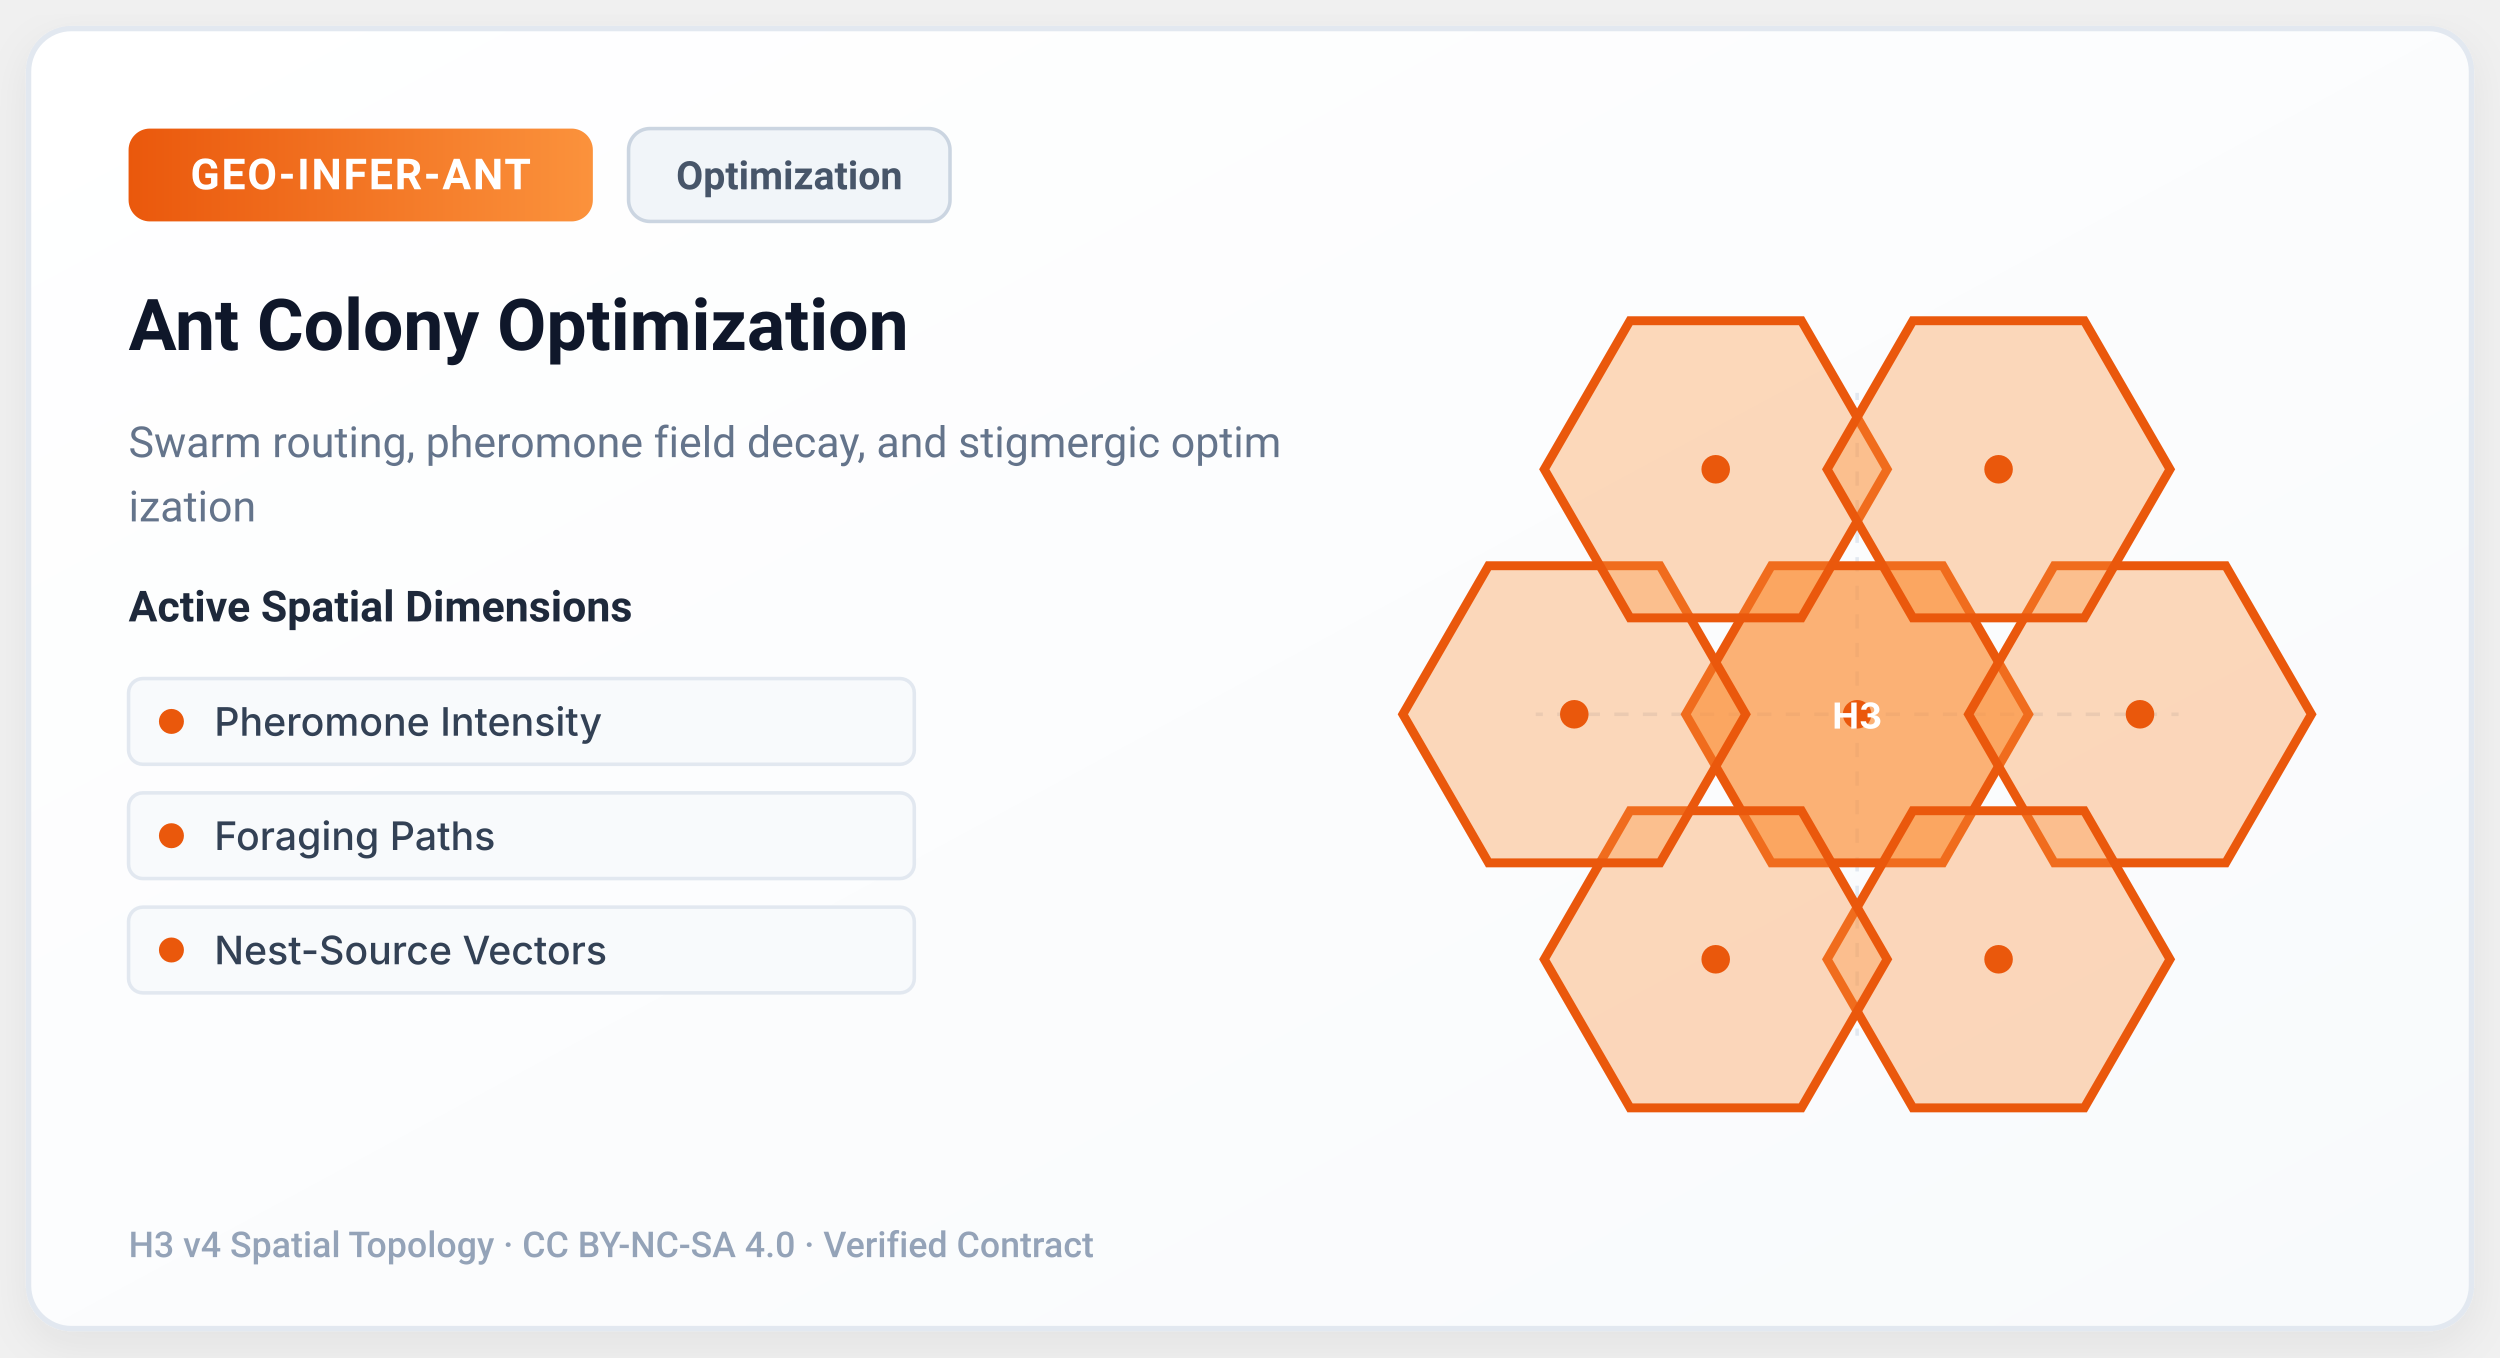
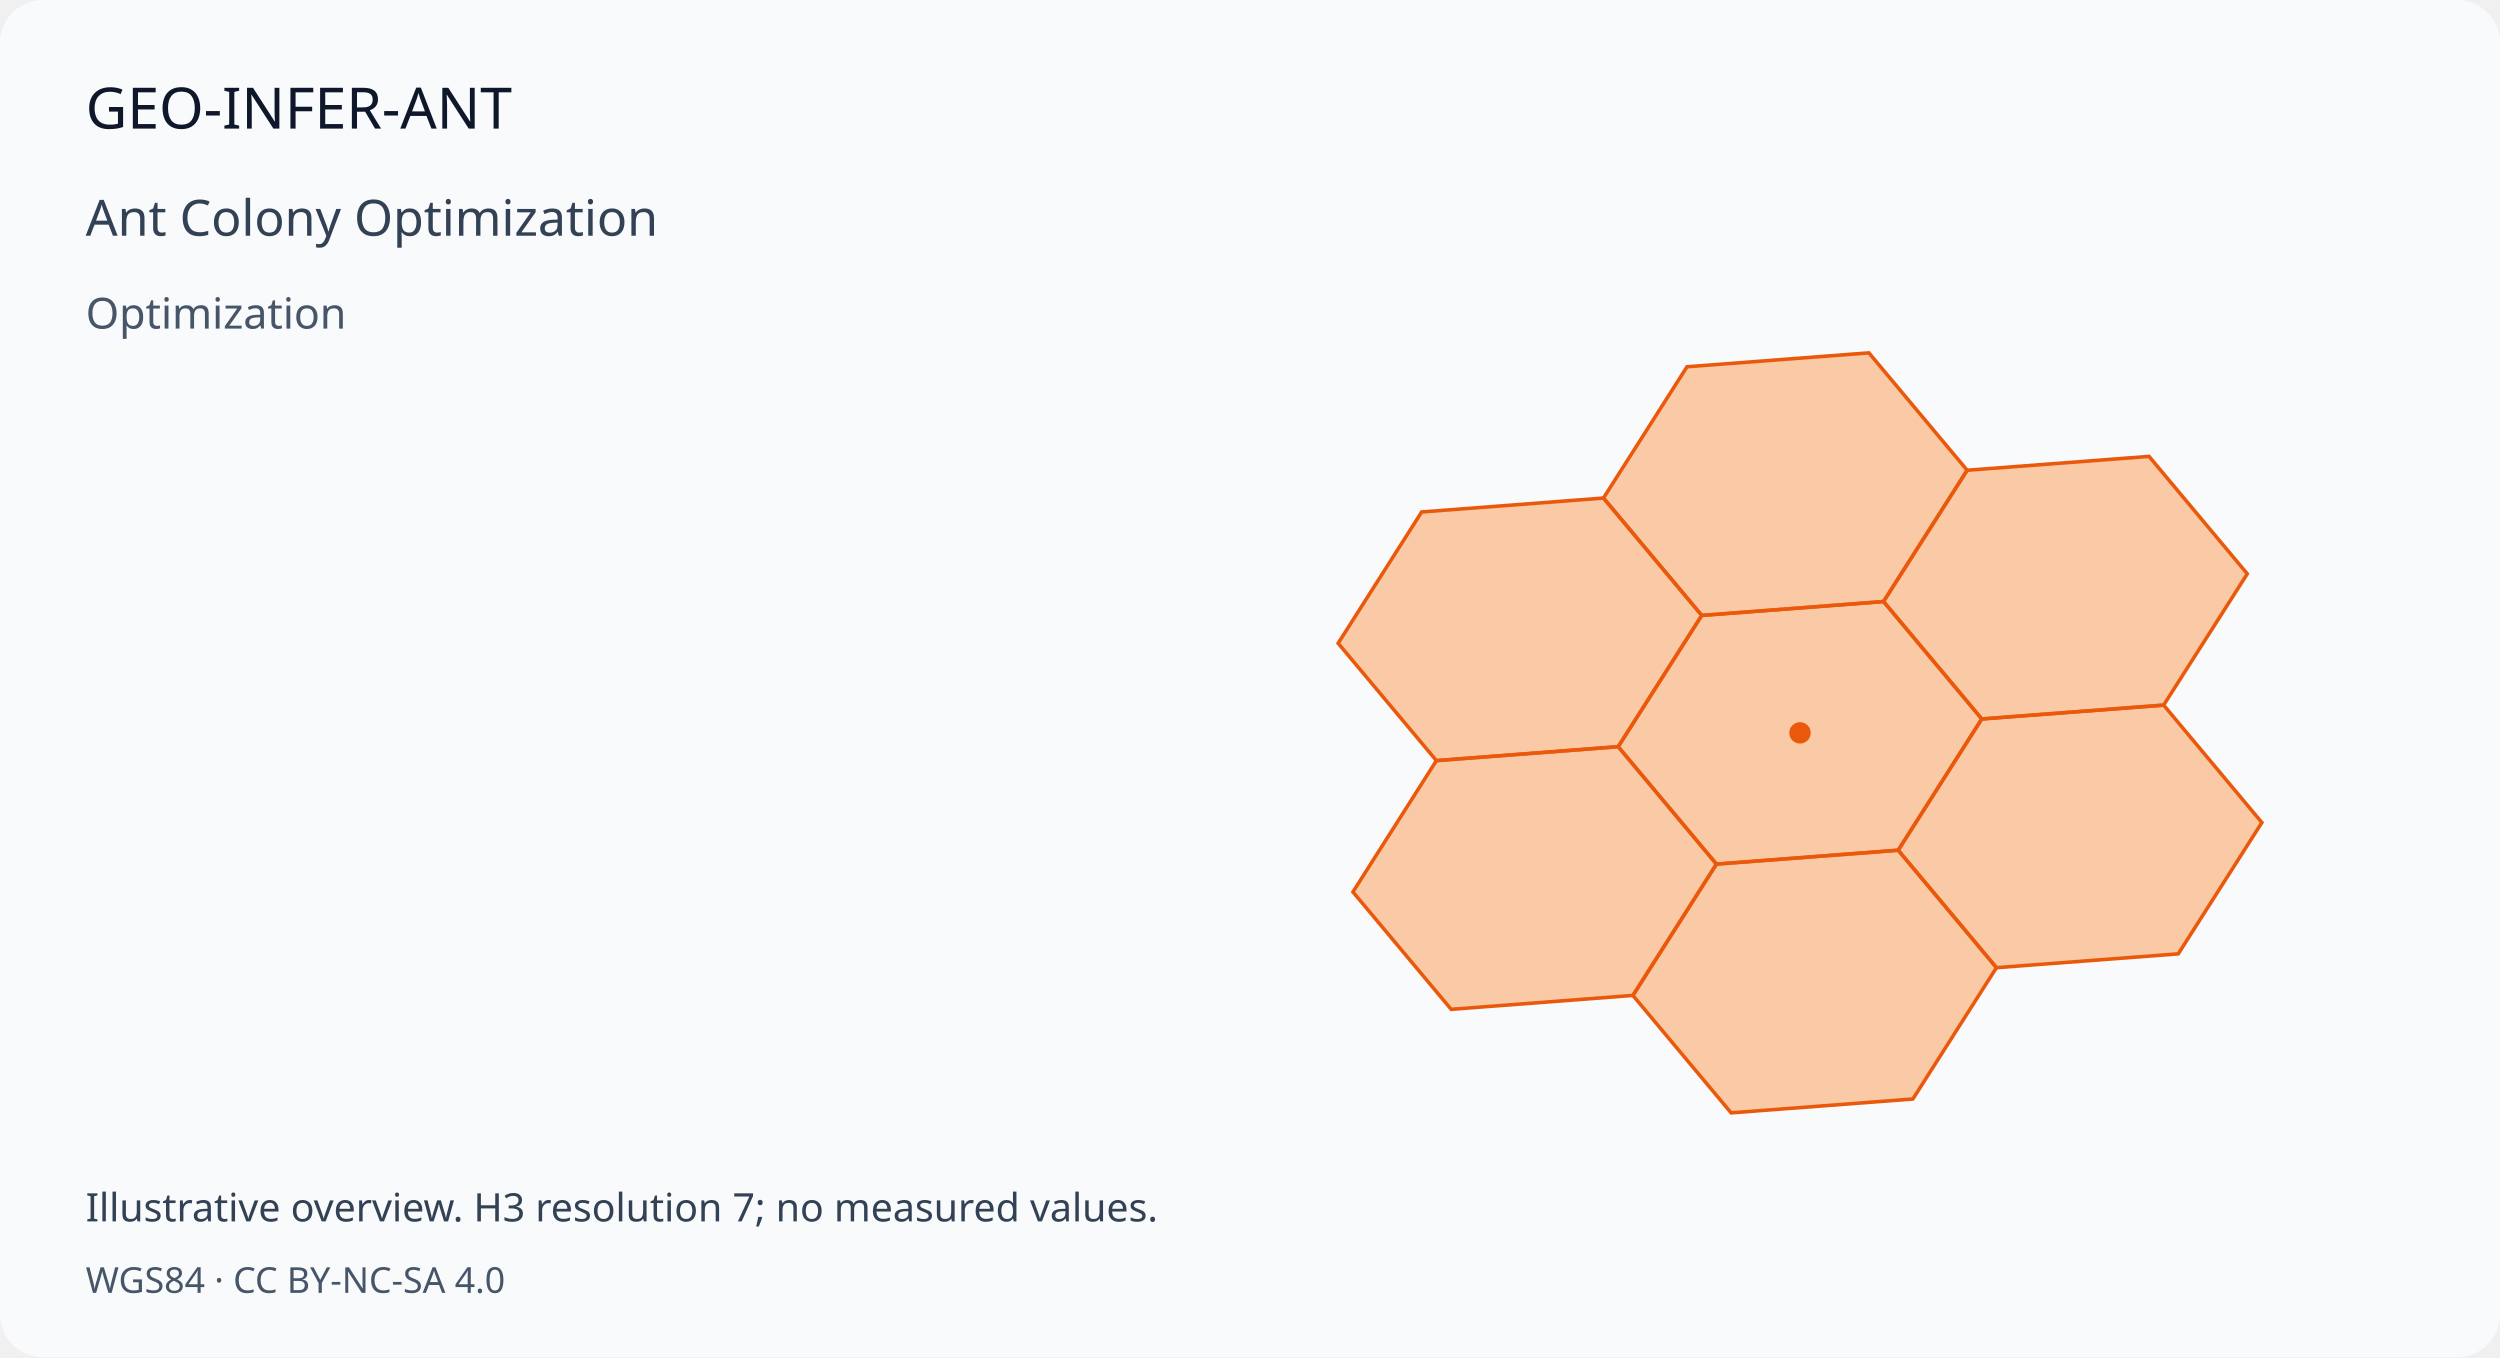
- <svg xmlns="http://www.w3.org/2000/svg" viewBox="0 0 700 380" width="700" height="380">
-   <defs>
-     <linearGradient id="bg-grad-ANT" x1="0%" y1="0%" x2="100%" y2="100%">
-       <stop offset="0%" stop-color="#ffffff" />
-       <stop offset="100%" stop-color="#f8fafc" />
-     </linearGradient>
-     <linearGradient id="badge-grad-ANT" x1="0%" y1="0%" x2="100%" y2="0%">
-       <stop offset="0%" stop-color="#ea580c" />
-       <stop offset="100%" stop-color="#fb923c" />
-     </linearGradient>
-     <filter id="shadow-ANT" x="-5%" y="-5%" width="110%" height="110%">
-       <feDropShadow dx="0" dy="4" stdDeviation="6" flood-opacity="0.06" />
-     </filter>
-   </defs>
-   <rect x="8" y="8" width="684" height="364" rx="12" fill="url(#bg-grad-ANT)" stroke="#e2e8f0" stroke-width="1.5" filter="url(#shadow-ANT)" />
-   <g transform="translate(0, 0)">
-     <rect x="36" y="36" width="130" height="26" rx="6" fill="url(#badge-grad-ANT)" />
-     <text x="101" y="53" text-anchor="middle" fill="#ffffff" font-family="-apple-system, BlinkMacSystemFont, Segoe UI, Roboto, sans-serif" font-size="12" font-weight="700" letter-spacing="0.5">GEO-INFER-ANT</text>
-     <rect x="176" y="36" width="90" height="26" rx="6" fill="#f1f5f9" stroke="#cbd5e1" stroke-width="1" />
-     <text x="221" y="53" text-anchor="middle" fill="#475569" font-family="-apple-system, BlinkMacSystemFont, Segoe UI, Roboto, sans-serif" font-size="11" font-weight="600">Optimization</text>
-     <text x="36" y="98" fill="#0f172a" font-family="-apple-system, BlinkMacSystemFont, Segoe UI, Roboto, sans-serif" font-size="20" font-weight="700">Ant Colony Optimization</text>
-     <text x="36" y="128" fill="#64748b" font-family="-apple-system, BlinkMacSystemFont, Segoe UI, Roboto, sans-serif" font-size="12" font-weight="400">
-       <tspan x="36" dy="0">Swarm routing, pheromone field decay, and stigmergic optim</tspan>
-       <tspan x="36" dy="18">ization</tspan>
-     </text>
-     <text x="36" y="174" fill="#1e293b" font-family="-apple-system, BlinkMacSystemFont, Segoe UI, Roboto, sans-serif" font-size="12" font-weight="600">Active Spatial Dimensions</text>
-     <rect x="36" y="190" width="220" height="24" rx="4" fill="#f8fafc" stroke="#e2e8f0" stroke-width="1" />
-     <circle cx="48" cy="202" r="3.5" fill="#ea580c" />
-     <text x="60" y="206" fill="#334155" font-family="-apple-system, sans-serif" font-size="11" font-weight="500">Pheromone Intensity</text>
-     <rect x="36" y="222" width="220" height="24" rx="4" fill="#f8fafc" stroke="#e2e8f0" stroke-width="1" />
-     <circle cx="48" cy="234" r="3.5" fill="#ea580c" />
-     <text x="60" y="238" fill="#334155" font-family="-apple-system, sans-serif" font-size="11" font-weight="500">Foraging Paths</text>
-     <rect x="36" y="254" width="220" height="24" rx="4" fill="#f8fafc" stroke="#e2e8f0" stroke-width="1" />
-     <circle cx="48" cy="266" r="3.5" fill="#ea580c" />
-     <text x="60" y="270" fill="#334155" font-family="-apple-system, sans-serif" font-size="11" font-weight="500">Nest-Source Vectors</text>
-     <text x="36" y="352" fill="#94a3b8" font-family="-apple-system, BlinkMacSystemFont, Segoe UI, Roboto, sans-serif" font-size="10" font-weight="500">H3 v4 Spatial Topology · CC BY-NC-SA 4.0 · Verified Contract</text>
-   </g>
-   <g>
-     <line x1="520" y1="200" x2="430" y2="200" stroke="#e2e8f0" stroke-width="1" stroke-dasharray="4,4" />
-     <line x1="520" y1="200" x2="610" y2="200" stroke="#e2e8f0" stroke-width="1" stroke-dasharray="4,4" />
-     <line x1="520" y1="200" x2="520" y2="110" stroke="#e2e8f0" stroke-width="1" stroke-dasharray="4,4" />
-     <line x1="520" y1="200" x2="520" y2="290" stroke="#e2e8f0" stroke-width="1" stroke-dasharray="4,4" />
-     <polygon points="568.0,200.0 544.0,241.6 496.0,241.6 472.0,200.0 496.0,158.4 544.0,158.4" fill="#fb923c" fill-opacity="0.7" stroke="#ea580c" stroke-width="2.5" />
-     <circle cx="520.0" cy="200.0" r="4" fill="#ea580c" />
-     <text x="520.0" y="204.0" text-anchor="middle" fill="#ffffff" font-family="-apple-system, sans-serif" font-size="10" font-weight="700">H3</text>
-     <polygon points="647.2,200.0 623.2,241.6 575.2,241.6 551.2,200.0 575.2,158.4 623.2,158.4" fill="#fb923c" fill-opacity="0.35" stroke="#ea580c" stroke-width="2.5" />
-     <circle cx="599.2" cy="200.0" r="4" fill="#ea580c" />
-     <polygon points="607.6,268.6 583.6,310.2 535.6,310.2 511.6,268.6 535.6,227.0 583.6,227.0" fill="#fb923c" fill-opacity="0.35" stroke="#ea580c" stroke-width="2.5" />
-     <circle cx="559.6" cy="268.6" r="4" fill="#ea580c" />
-     <polygon points="528.4,268.6 504.4,310.2 456.4,310.2 432.4,268.6 456.4,227.0 504.4,227.0" fill="#fb923c" fill-opacity="0.35" stroke="#ea580c" stroke-width="2.5" />
-     <circle cx="480.4" cy="268.6" r="4" fill="#ea580c" />
-     <polygon points="488.8,200.0 464.8,241.6 416.8,241.6 392.8,200.0 416.8,158.4 464.8,158.4" fill="#fb923c" fill-opacity="0.35" stroke="#ea580c" stroke-width="2.5" />
-     <circle cx="440.8" cy="200.0" r="4" fill="#ea580c" />
-     <polygon points="528.4,131.4 504.4,173.0 456.4,173.0 432.4,131.4 456.4,89.8 504.4,89.8" fill="#fb923c" fill-opacity="0.35" stroke="#ea580c" stroke-width="2.5" />
-     <circle cx="480.4" cy="131.4" r="4" fill="#ea580c" />
-     <polygon points="607.6,131.4 583.6,173.0 535.6,173.0 511.6,131.4 535.6,89.8 583.6,89.8" fill="#fb923c" fill-opacity="0.35" stroke="#ea580c" stroke-width="2.5" />
-     <circle cx="559.6" cy="131.4" r="4" fill="#ea580c" />
-   </g>
+ <svg xmlns="http://www.w3.org/2000/svg" role="img" aria-labelledby="title-ANT desc-ANT" viewBox="0 0 700 380" width="700" height="380">
+   <rect width="100%" height="100%" rx="12" fill="#f8fafc" />
+   <text x="24" y="36" font-family="sans-serif" font-size="16" fill="#0f172a">GEO-INFER-ANT</text>
+   <text x="24" y="66" font-family="sans-serif" font-size="14" fill="#334155">Ant Colony Optimization</text>
+   <text x="24" y="92" font-family="sans-serif" font-size="12" fill="#475569">Optimization</text>
+   <polygon data-h3="87283082cffffff" points="531.499,238.066 554.902,201.304 527.394,168.427 476.482,172.315 453.090,209.078 480.598,241.951 531.499,238.066" fill="#fb923c" fill-opacity="0.45" stroke="#ea580c" />
+   <polygon data-h3="872830821ffffff" points="609.908,267.078 633.322,230.316 605.819,197.427 554.902,201.304 531.499,238.066 559.002,270.952 609.908,267.078" fill="#fb923c" fill-opacity="0.45" stroke="#ea580c" />
+   <polygon data-h3="872830828ffffff" points="527.394,168.427 550.801,131.669 523.286,98.800 472.364,102.692 448.967,139.450 476.482,172.315 527.394,168.427" fill="#fb923c" fill-opacity="0.45" stroke="#ea580c" />
+   <polygon data-h3="87283082dffffff" points="453.090,209.078 476.482,172.315 448.967,139.450 398.060,143.350 374.678,180.113 402.193,212.975 453.090,209.078" fill="#fb923c" fill-opacity="0.45" stroke="#ea580c" />
+   <polygon data-h3="87283082effffff" points="605.819,197.427 629.237,160.669 601.728,127.789 550.801,131.669 527.394,168.427 554.902,201.304 605.819,197.427" fill="#fb923c" fill-opacity="0.45" stroke="#ea580c" />
+   <polygon data-h3="872830952ffffff" points="535.604,307.718 559.002,270.952 531.499,238.066 480.598,241.951 457.210,278.718 484.713,311.600 535.604,307.718" fill="#fb923c" fill-opacity="0.45" stroke="#ea580c" />
+   <polygon data-h3="872830953ffffff" points="457.210,278.718 480.598,241.951 453.090,209.078 402.193,212.975 378.816,249.742 406.324,282.612 457.210,278.718" fill="#fb923c" fill-opacity="0.45" stroke="#ea580c" />
+   <circle cx="504.0" cy="205.2" r="3" fill="#ea580c" />
+   <text x="24" y="342" font-family="sans-serif" font-size="11" fill="#334155">Illustrative overview. H3 resolution 7; no measured values.</text>
+   <text x="24" y="362" font-family="sans-serif" font-size="10" fill="#475569">WGS84 · CC BY-NC-SA 4.0</text>
</svg>
